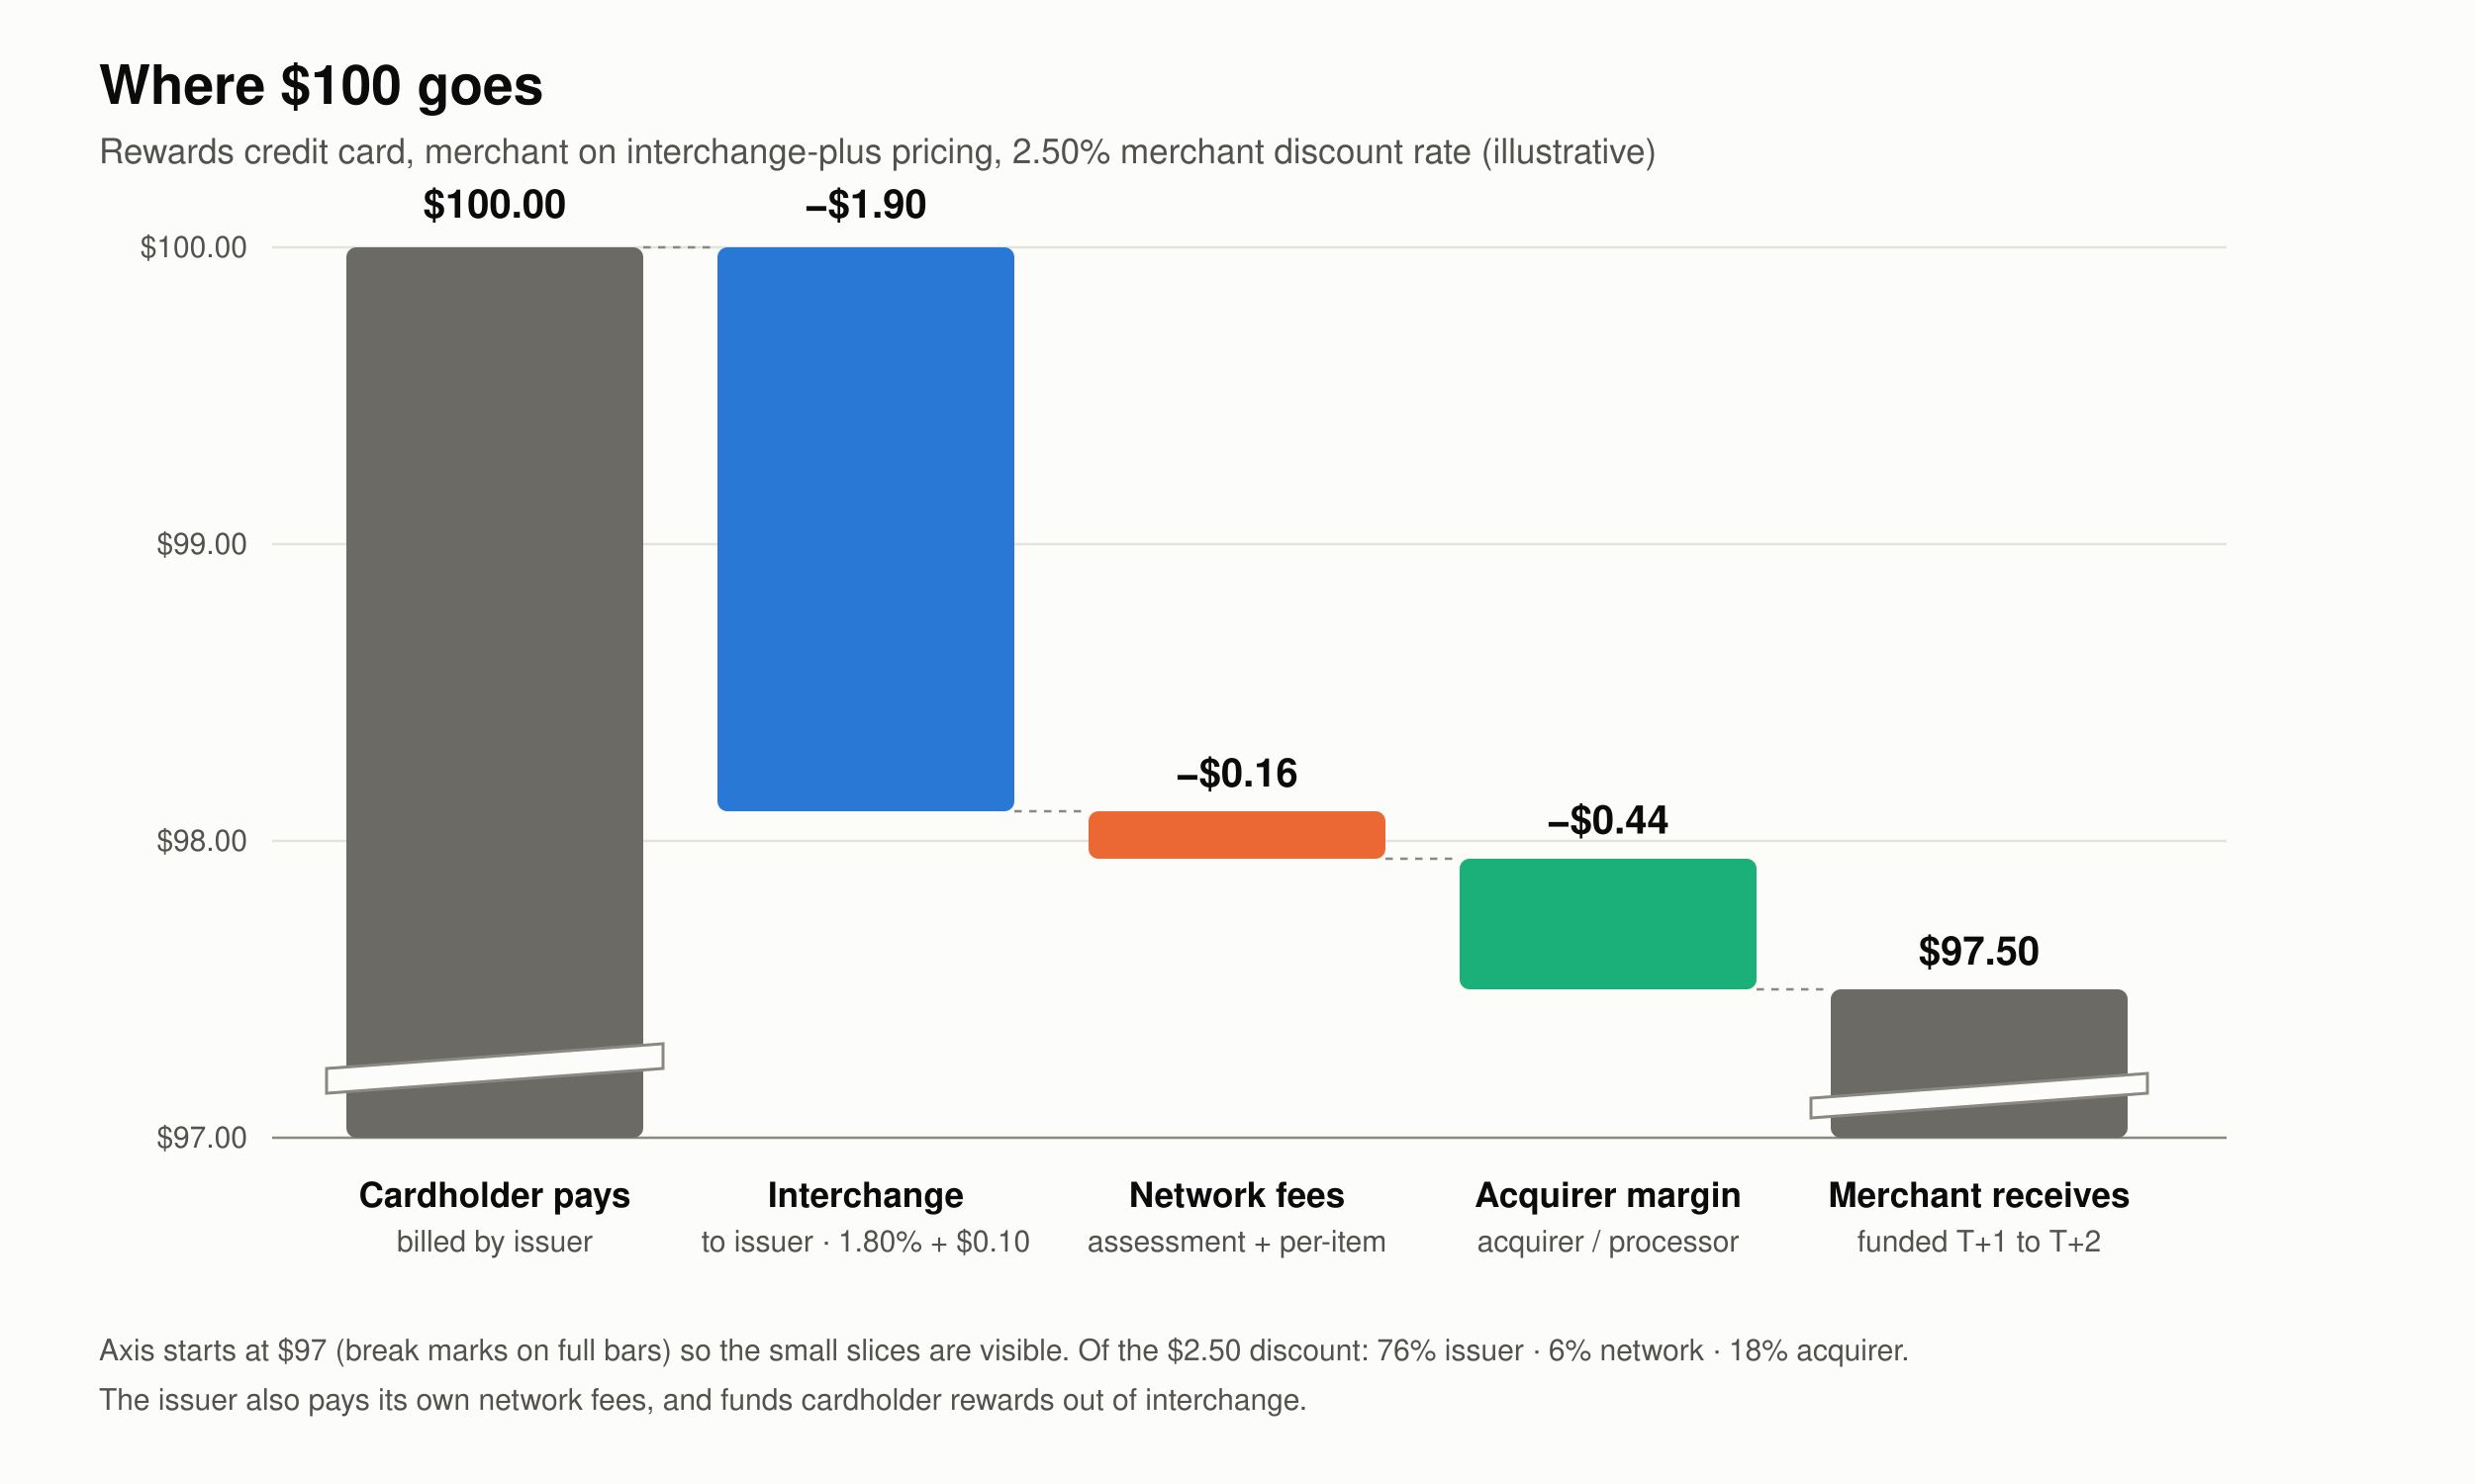
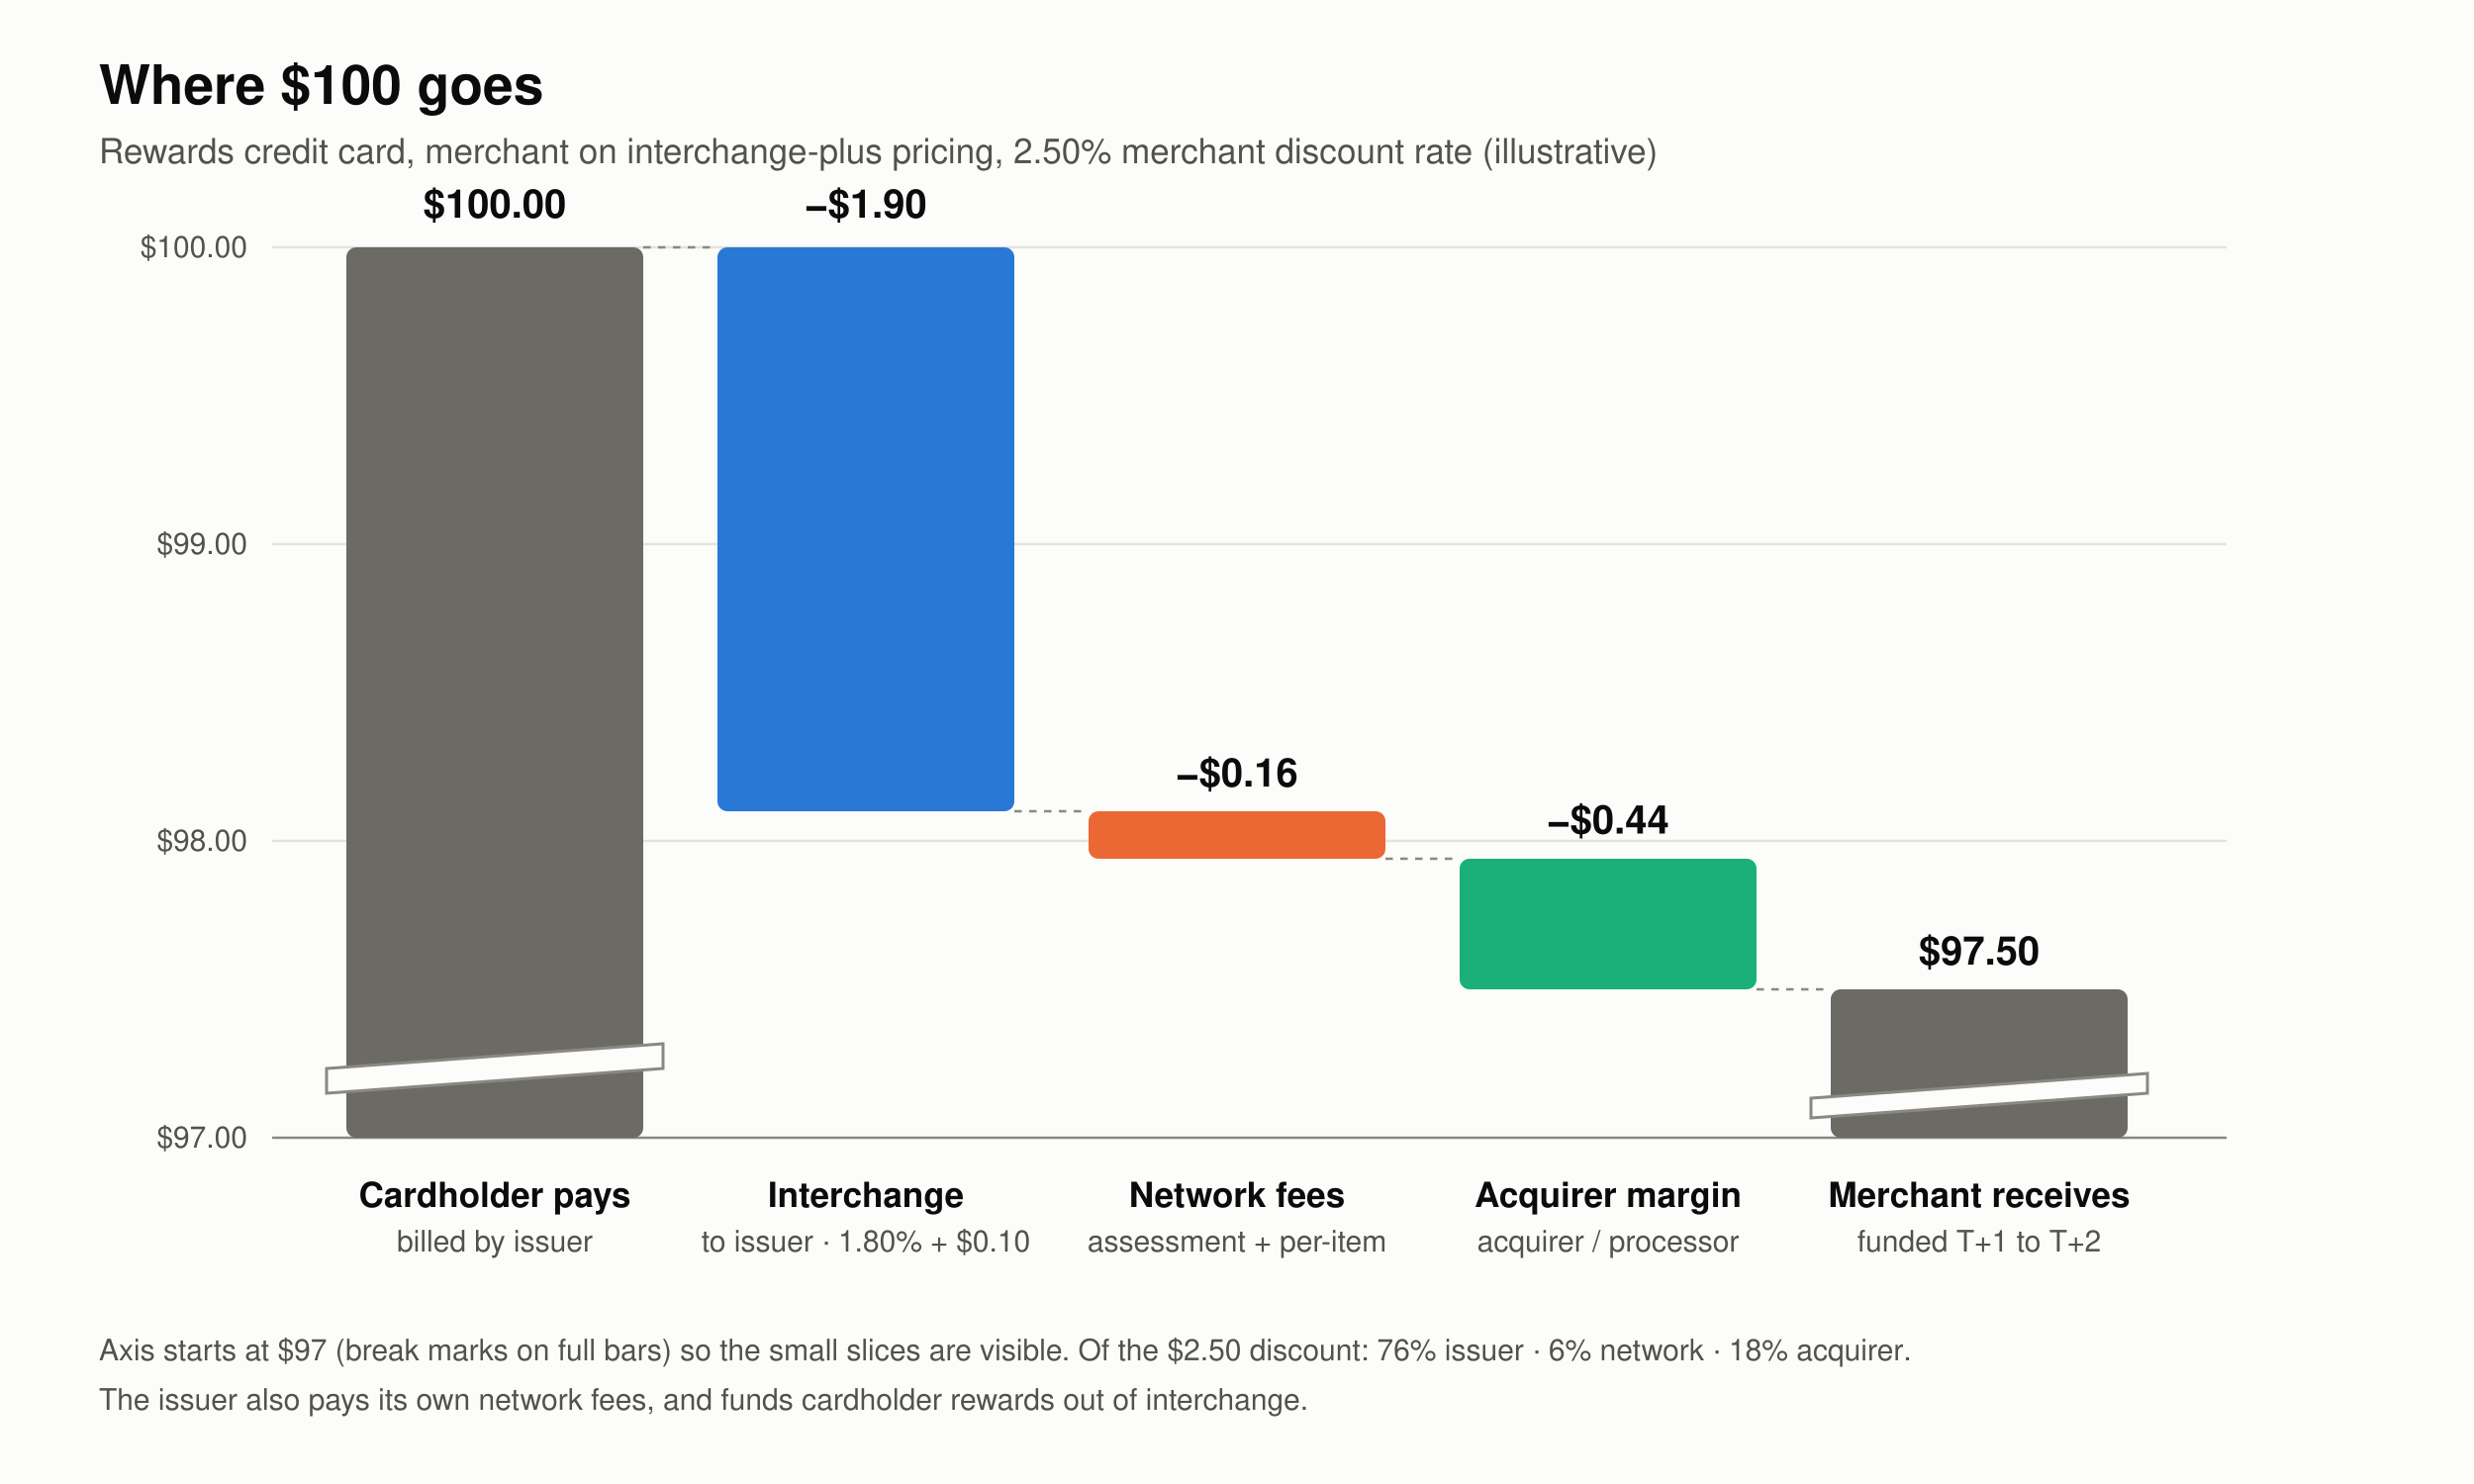
<svg xmlns="http://www.w3.org/2000/svg" viewBox="0 0 1000 600" width="1000" height="600" role="img" aria-labelledby="title desc">
  <style>
    text { font-family: -apple-system, "Segoe UI", Helvetica, Arial, sans-serif; }
    .bg { fill: #fcfcfb; }
    .t1 { fill: #0b0b0b; }
    .t2 { fill: #52514e; }
    .grid { stroke: #e4e2dc; stroke-width: 1; }
    .axis { stroke: #8a8880; stroke-width: 1; }
    .conn { stroke: #8a8880; stroke-width: 1; stroke-dasharray: 3 3; }
    .total { fill: #6b6a65; }
    .s1 { fill: #2a78d6; }
    .s2 { fill: #eb6834; }
    .s3 { fill: #1baf7a; }
    .brk { fill: #fcfcfb; stroke: #8a8880; stroke-width: 1.2; }
    @media (prefers-color-scheme: dark) {
      .bg { fill: #1a1a19; }
      .brk { fill: #1a1a19; }
      .t1 { fill: #ffffff; }
      .t2 { fill: #c3c2b7; }
      .grid { stroke: #383835; }
      .total { fill: #8e8d86; }
      .s1 { fill: #3987e5; }
      .s2 { fill: #d95926; }
      .s3 { fill: #199e70; }
    }
  </style>
  <rect class="bg" width="1000" height="600" />
-   <text class="t1" x="40" y="42" font-size="22" font-weight="700">Where $100 goes</text>
-   <text class="t2" x="40" y="66" font-size="14">Rewards credit card, merchant on interchange-plus pricing, 2.50% merchant discount rate (illustrative)</text>
-   <g class="t2" font-size="12" text-anchor="end">
+   <text class="t1" x="40" y="42" font-size="22" font-weight="700" data-term="mdr">Where $100 goes</text>
+   <text class="t2" x="40" y="66" font-size="14">
+     <tspan data-term="credit-card">Rewards credit card</tspan>, merchant on <tspan data-term="interchange-plus">interchange-plus pricing</tspan>, <tspan data-term="mdr">2.50% merchant discount rate</tspan> (illustrative)</text>
+   <g class="t2" font-size="12" text-anchor="end" data-learn="skip">
    <line class="grid" x1="110" y1="100" x2="900" y2="100" />
    <text x="100" y="104">$100.00</text>
    <line class="grid" x1="110" y1="220" x2="900" y2="220" />
    <text x="100" y="224">$99.00</text>
    <line class="grid" x1="110" y1="340" x2="900" y2="340" />
    <text x="100" y="344">$98.00</text>
    <line class="axis" x1="110" y1="460" x2="900" y2="460" />
    <text x="100" y="464">$97.00</text>
  </g>
  <rect class="total" x="140" y="100" width="120" height="360" rx="4" />
  <rect class="s1" x="290" y="100" width="120" height="228" rx="4" />
  <rect class="s2" x="440" y="328" width="120" height="19.2" rx="4" />
  <rect class="s3" x="590" y="347.2" width="120" height="52.8" rx="4" />
  <rect class="total" x="740" y="400" width="120" height="60" rx="4" />
  <line class="conn" x1="260" y1="100" x2="290" y2="100" />
  <line class="conn" x1="410" y1="328" x2="440" y2="328" />
  <line class="conn" x1="560" y1="347.2" x2="590" y2="347.2" />
  <line class="conn" x1="710" y1="400" x2="740" y2="400" />
  <path class="brk" d="M132,432 l136,-10 l0,10 l-136,10 z" />
  <path class="brk" d="M732,444 l136,-10 l0,8 l-136,10 z" />
  <g font-size="16" font-weight="700" text-anchor="middle" class="t1">
-     <text x="200" y="88">$100.00</text>
-     <text x="350" y="88">−$1.90</text>
-     <text x="500" y="318">−$0.16</text>
-     <text x="650" y="337">−$0.44</text>
-     <text x="800" y="390">$97.50</text>
+     <text x="200" y="88" data-term="statement">$100.00</text>
+     <text x="350" y="88" data-term="interchange">−$1.90</text>
+     <text x="500" y="318" data-term="network-fees">−$0.16</text>
+     <text x="650" y="337" data-term="acquirer-margin">−$0.44</text>
+     <text x="800" y="390" data-term="funding">$97.50</text>
  </g>
  <g text-anchor="middle">
-     <text class="t1" x="200" y="488" font-size="14" font-weight="600">Cardholder pays</text>
-     <text class="t2" x="200" y="506" font-size="12">billed by issuer</text>
-     <text class="t1" x="350" y="488" font-size="14" font-weight="600">Interchange</text>
-     <text class="t2" x="350" y="506" font-size="12">to issuer · 1.80% + $0.10</text>
-     <text class="t1" x="500" y="488" font-size="14" font-weight="600">Network fees</text>
-     <text class="t2" x="500" y="506" font-size="12">assessment + per-item</text>
-     <text class="t1" x="650" y="488" font-size="14" font-weight="600">Acquirer margin</text>
-     <text class="t2" x="650" y="506" font-size="12">acquirer / processor</text>
-     <text class="t1" x="800" y="488" font-size="14" font-weight="600">Merchant receives</text>
-     <text class="t2" x="800" y="506" font-size="12">funded T+1 to T+2</text>
+     <text class="t1" x="200" y="488" font-size="14" font-weight="600" data-term="cardholder">Cardholder pays</text>
+     <text class="t2" x="200" y="506" font-size="12" data-term="statement">billed by issuer</text>
+     <text class="t1" x="350" y="488" font-size="14" font-weight="600" data-term="interchange">Interchange</text>
+     <text class="t2" x="350" y="506" font-size="12" data-term="interchange">to issuer · 1.80% + $0.10</text>
+     <text class="t1" x="500" y="488" font-size="14" font-weight="600" data-term="network-fees">Network fees</text>
+     <text class="t2" x="500" y="506" font-size="12" data-term="network-fees">assessment + per-item</text>
+     <text class="t1" x="650" y="488" font-size="14" font-weight="600" data-term="acquirer-margin">Acquirer margin</text>
+     <text class="t2" x="650" y="506" font-size="12" data-term="processor">acquirer / processor</text>
+     <text class="t1" x="800" y="488" font-size="14" font-weight="600" data-term="funding">Merchant receives</text>
+     <text class="t2" x="800" y="506" font-size="12" data-term="t-plus">funded T+1 to T+2</text>
  </g>
-   <text class="t2" x="40" y="550" font-size="12">Axis starts at $97 (break marks on full bars) so the small slices are visible. Of the $2.50 discount: 76% issuer · 6% network · 18% acquirer.</text>
-   <text class="t2" x="40" y="570" font-size="12">The issuer also pays its own network fees, and funds cardholder rewards out of interchange.</text>
+   <text class="t2" x="40" y="550" font-size="12">Axis starts at $97 (break marks on full bars) so the small slices are visible. Of the <tspan data-term="mdr">$2.50 discount</tspan>: <tspan data-term="interchange">76% issuer</tspan> · <tspan data-term="network-fees">6% network</tspan> · <tspan data-term="acquirer-margin">18% acquirer</tspan>.</text>
+   <text class="t2" x="40" y="570" font-size="12">The issuer also pays its own <tspan data-term="network-fees">network fees</tspan>, and funds cardholder <tspan data-term="rewards">rewards</tspan> out of <tspan data-term="interchange">interchange</tspan>.</text>
</svg>
